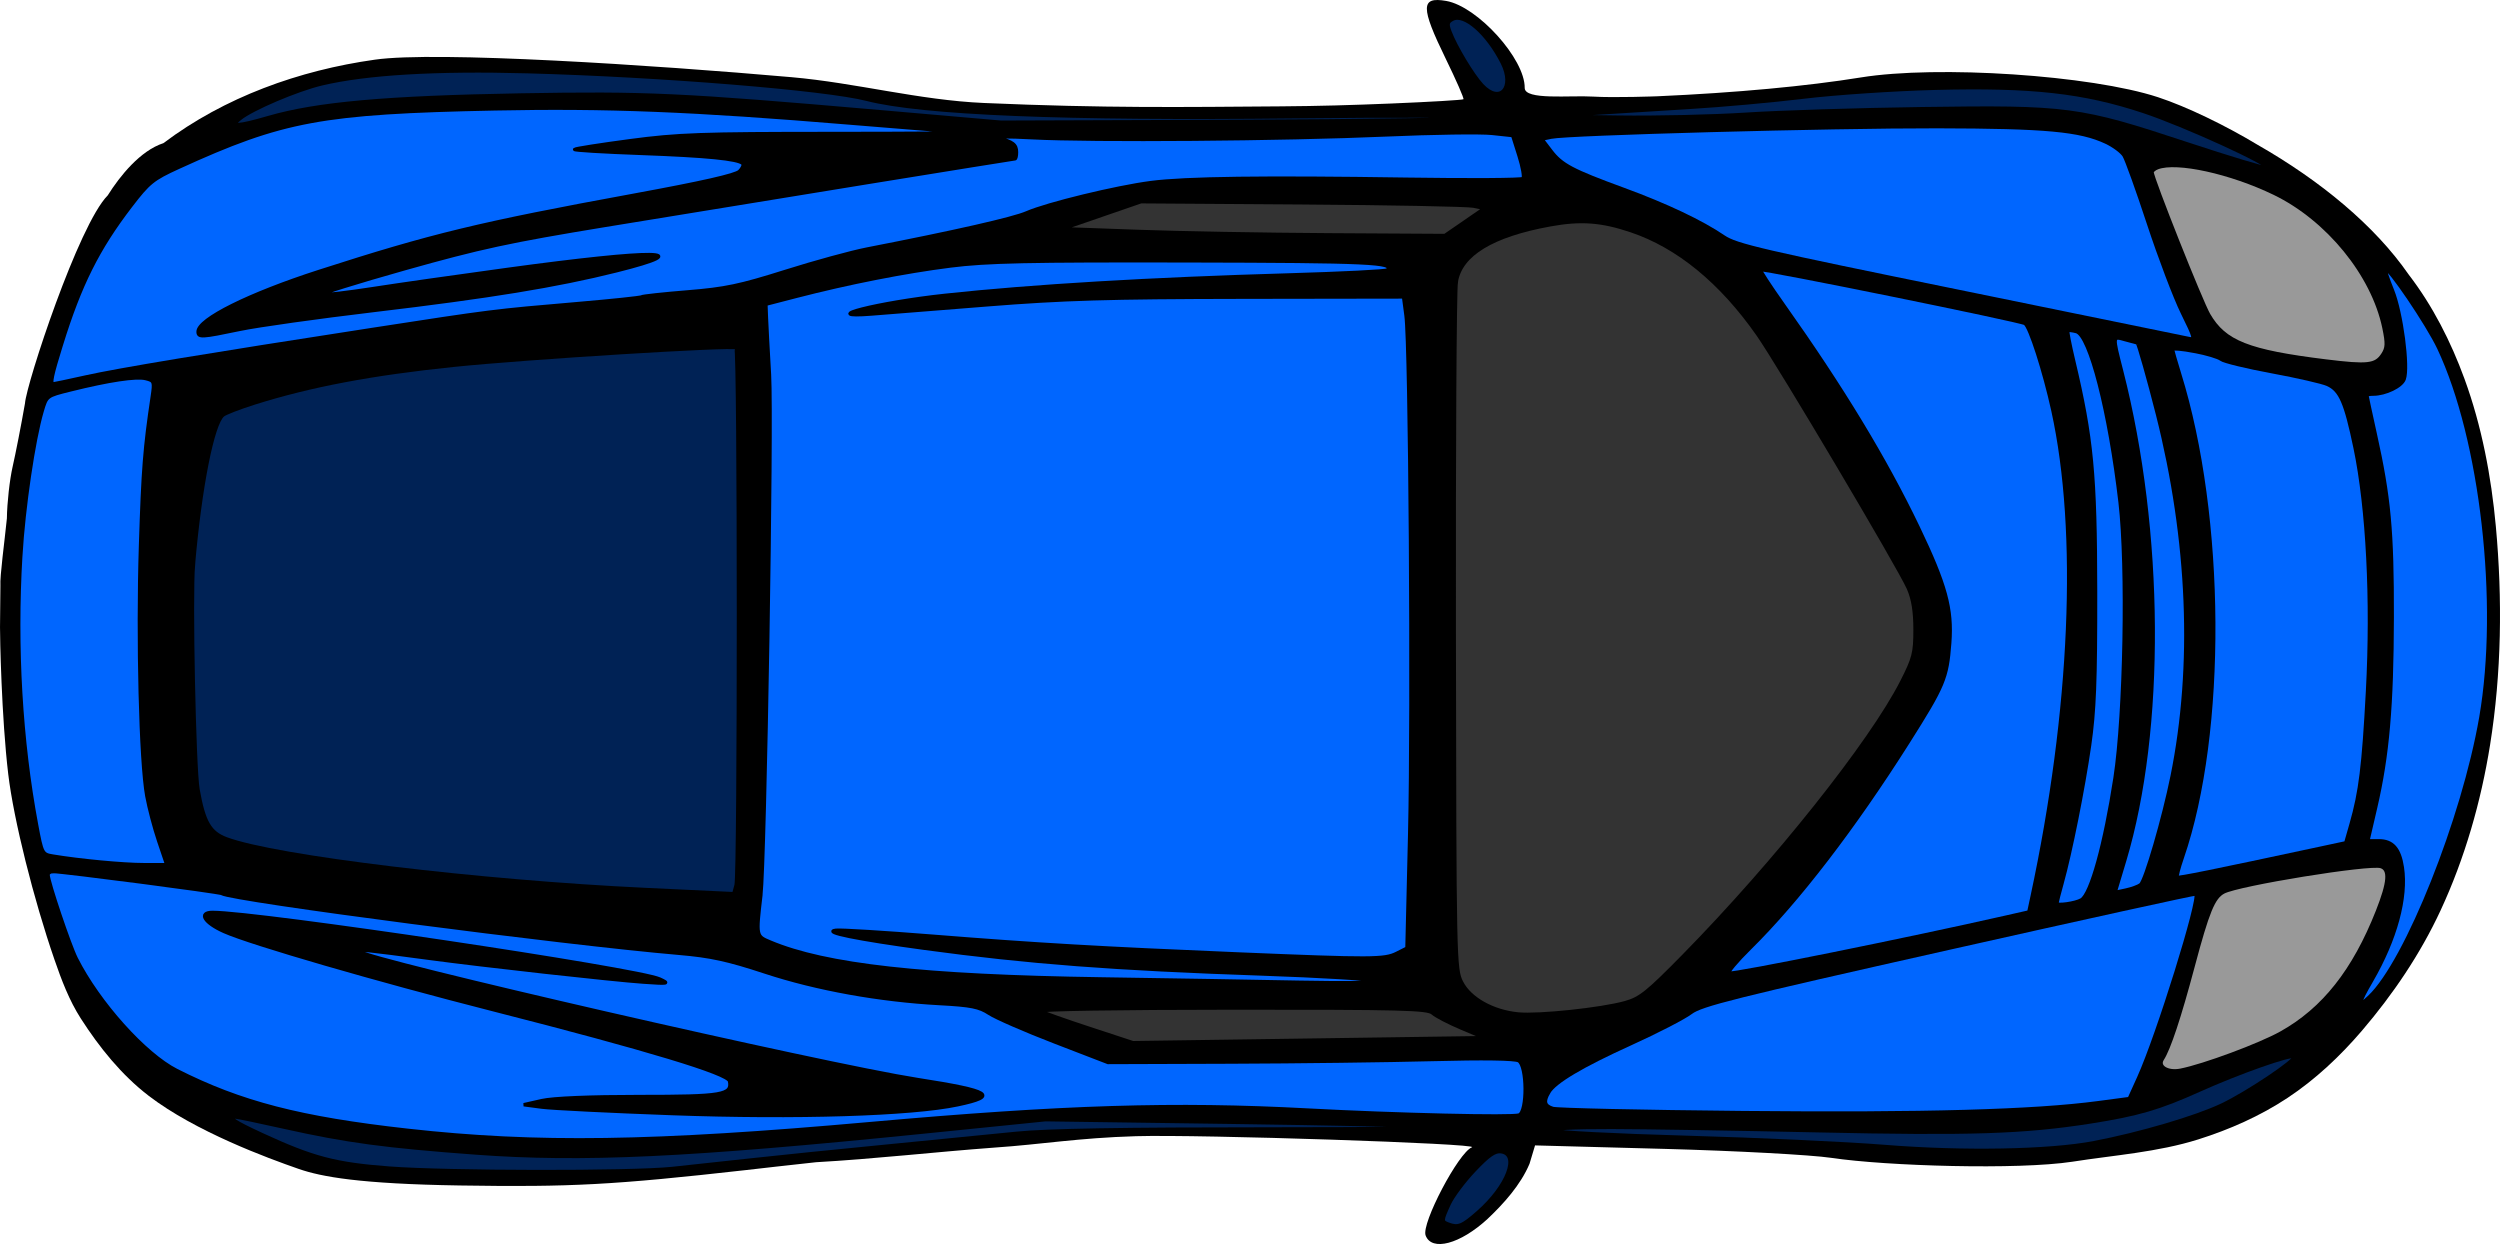
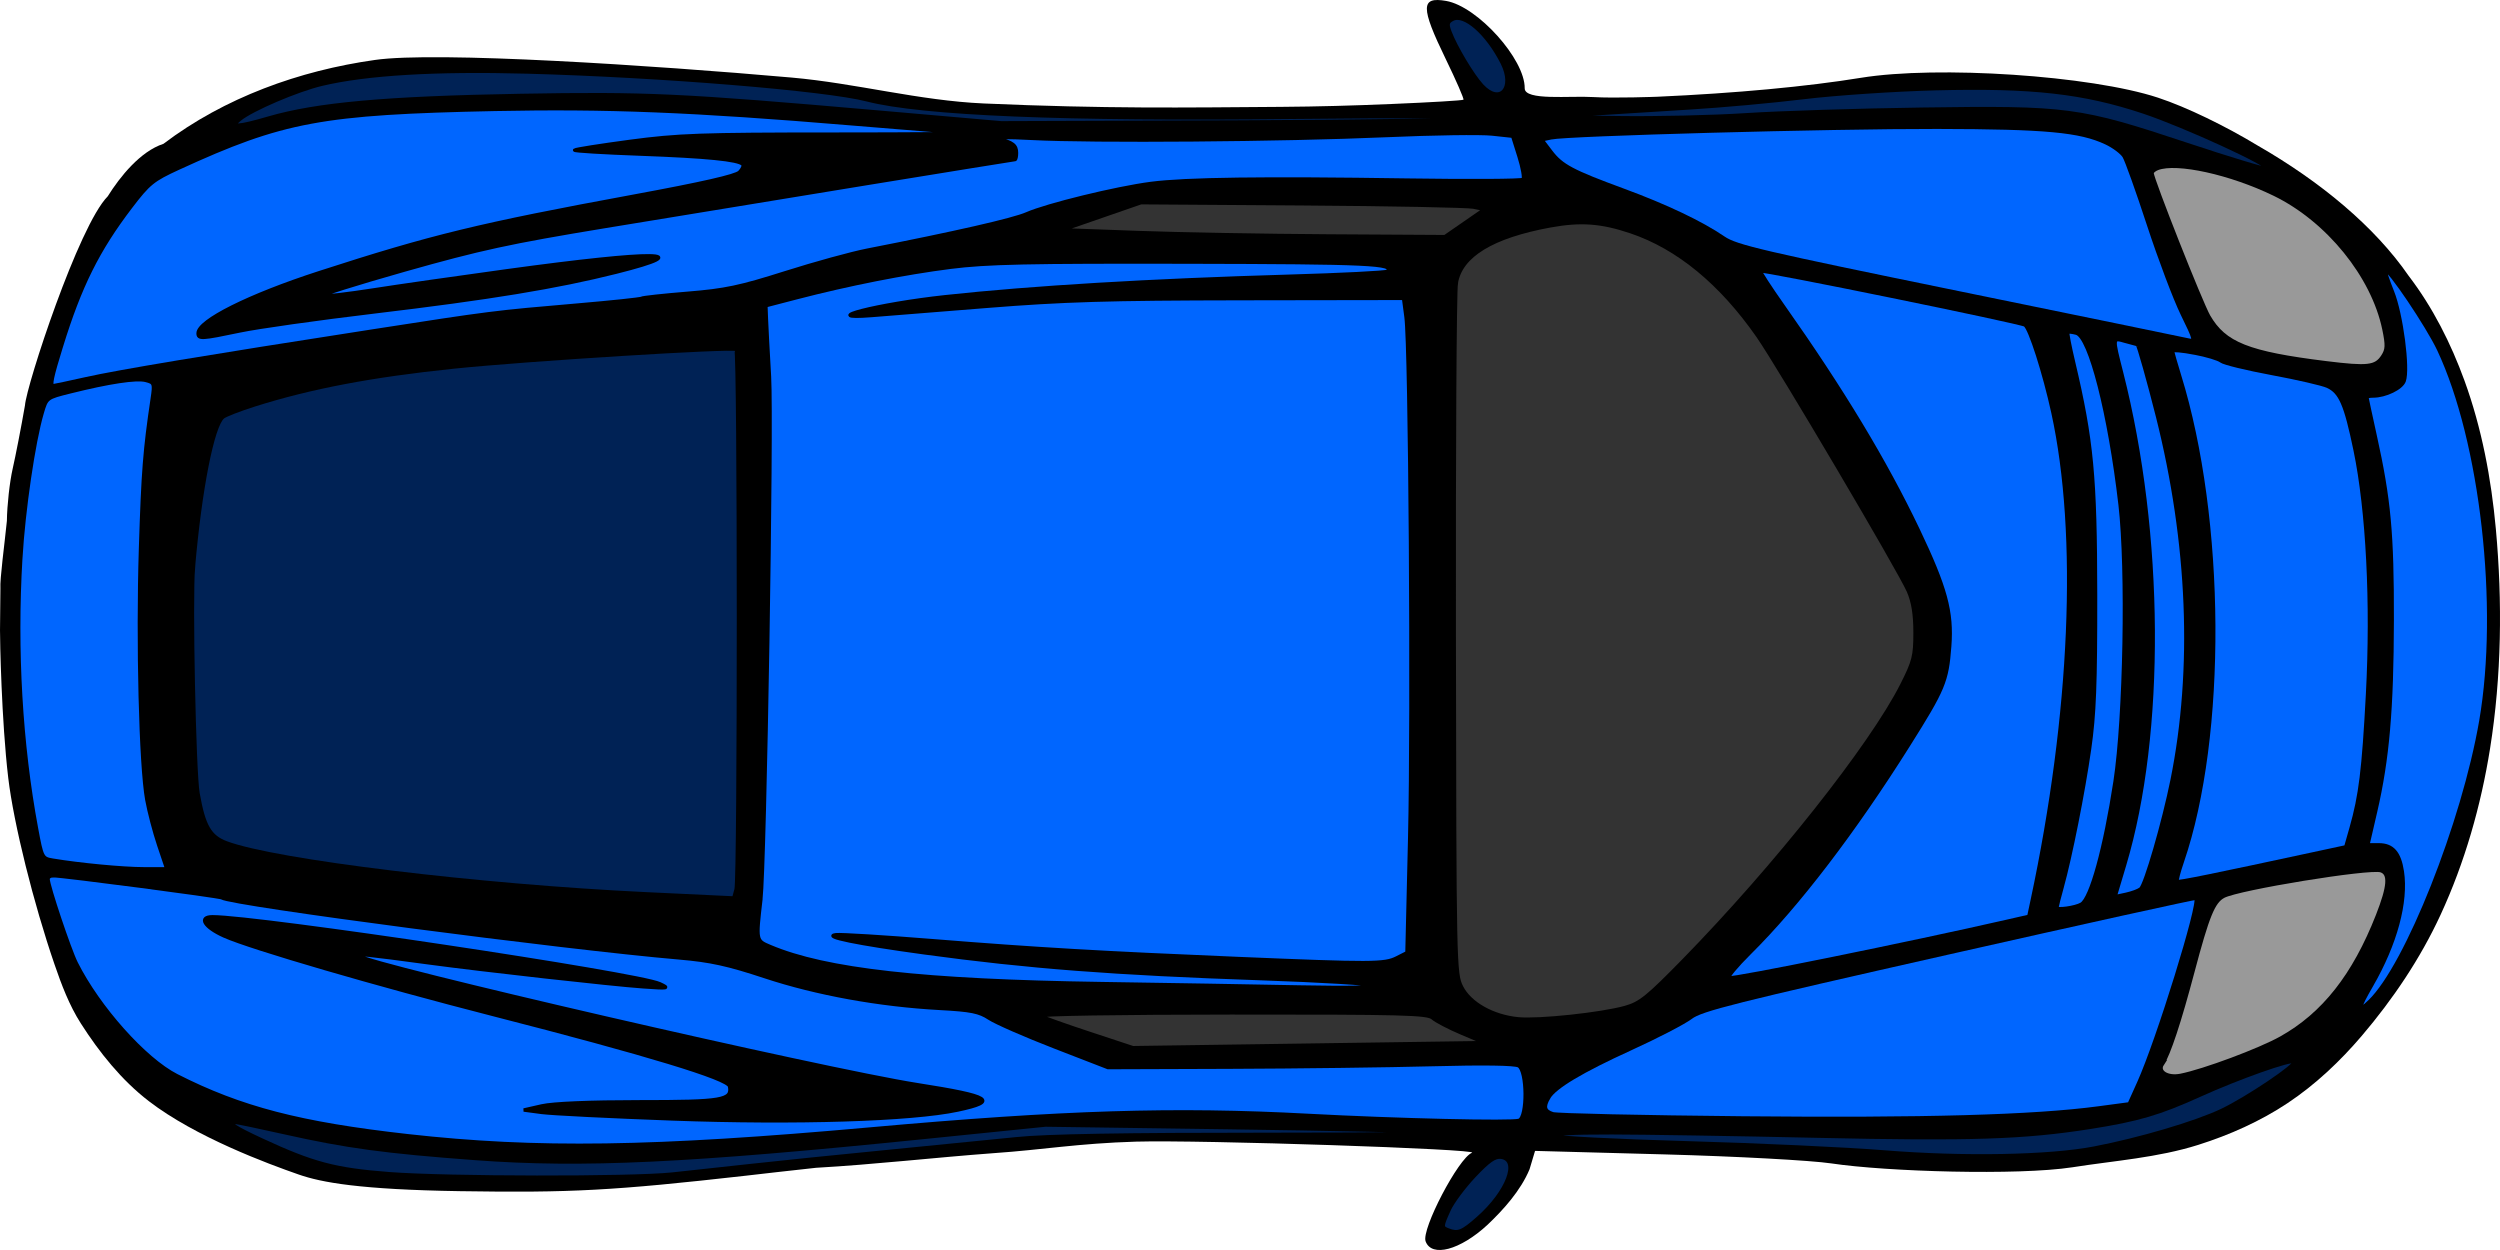
- <svg xmlns="http://www.w3.org/2000/svg" width="442.143" height="220.017" id="svg3397" version="1.1">
+ <svg xmlns="http://www.w3.org/2000/svg" width="100" height="50" id="svg3397" version="1.1">
  <defs id="defs3399" />
-   <g id="layer1" transform="translate(-113.2143,-493.7824)">
-     <g id="g3245" transform="matrix(0,1,-1,0,1065.68,1203.381)">
+   <g id="layer1" transform="translate(-113.2143,-663.7992)">
+     <g id="g3245" transform="matrix(0,0.2272554,-0.2261712,0,328.6346,825.0593)">
      <path id="path2995-4-8-2" d="m -661.041,526.475 c 5.527,-4.255 11.898,-7.479 18.449,-9.873 8.355,-3.053 17.246,-4.733 26.104,-5.546 12.829,-1.176 25.914,-1.012 38.635,1.023 10.067,1.61 20.056,4.471 29.301,8.769 7.687,3.573 14.84,8.414 21.28,13.926 4.472,3.828 8.584,8.2 11.834,13.108 3.206,4.841 5.602,10.256 7.348,15.794 2.269,7.197 2.786,14.865 3.951,22.291 1.461,9.581 0.782,32.787 -0.684,42.618 -0.532,3.569 -1.245,16.818 -1.585,29.443 l -0.617,22.954 3.239,0.974 c 3.769,1.58 7.122,4.632 9.76,7.423 4.462,4.839 5.807,9.889 2.918,10.958 -2.104,0.779 -14.658,-5.82 -15.584,-8.191 -0.649,-1.661 -2.295,48.126 -1.963,59.403 0.301,10.246 1.449,16.676 2.016,25.026 0.802,10.844 2,21.156 2.587,31.561 0.438,4.166 1.184,10.562 1.4,12.49 2.615,23.294 3.023,30.892 2.714,50.536 -0.279,17.706 -1.536,24.462 -2.926,28.47 -1.891,5.452 -6.597,18.26 -12.924,26.522 -3.69,4.819 -8.573,8.739 -13.68,12.019 -3.196,2.052 -6.809,3.415 -10.399,4.655 -10.657,3.682 -24.745,7.22 -32.821,8.181 -10.061,1.197 -24.481,1.469 -25.97,1.455 l -7.358,-0.073 c -1.607,0.12 -7.778,-0.729 -11.899,-1.143 -2.742,-0.033 -6.867,-0.492 -9.167,-1.02 -2.3,-0.528 -7.325,-1.508 -11.167,-2.179 -3.508,-0.252 -31.612,-9.474 -36.799,-14.641 -3.446,-2.159 -7.913,-5.766 -9.234,-9.845 -8.155,-10.819 -12.882,-24.021 -14.763,-37.394 -1.558,-10.816 0.943,-49.19 3.095,-73.676 1.002,-11.403 4.068,-22.601 4.564,-34.037 0.937,-21.623 0.724,-35.03 0.597,-52.546 -0.047,-6.514 -0.22,-12.672 -0.504,-19.537 -0.283,-6.865 -0.623,-12.592 -0.756,-12.728 -0.132,-0.135 -3.36,1.277 -7.173,3.138 -9.138,4.461 -11.003,4.446 -10.212,-0.08 0.972,-5.565 10.256,-13.953 15.374,-13.892 2.223,0.027 1.296,-8.021 1.544,-12.07 0.233,-3.798 -0.056,-11.414 -0.056,-11.414 -0.619,-13.854 -1.778,-26.374 -3.329,-35.959 -2.201,-13.6 -0.402,-40.685 3.489,-52.545 1.678,-5.115 5.037,-12.011 8.388,-17.568 6.379,-11.176 14.314,-20.778 22.983,-26.781 z" style="fill:#000000" />
      <path id="path3029-98" d="m -516.403,678.565 c -1.858,-1.082 -4.688,-5.845 -8.621,-14.508 -2.119,-4.666 -4.582,-9.442 -5.475,-10.612 -1.416,-1.857 -2.867,-7.661 -11.401,-45.627 -5.378,-23.924 -9.698,-43.595 -9.599,-43.713 0.703,-0.839 25.046,6.733 32.474,10.101 l 3.723,1.688 0.724,5.437 c 1.523,11.44 2.062,30.747 1.756,62.898 -0.169,17.746 -0.502,32.876 -0.74,33.622 -0.469,1.471 -1.218,1.659 -2.841,0.713 z" style="fill:#0066ff;fill-opacity:1;fill-rule:evenodd;stroke:#000000;stroke-width:0.603;stroke-linecap:butt;stroke-linejoin:miter;stroke-miterlimit:4;stroke-opacity:1;stroke-dasharray:none;stroke-dashoffset:0" />
      <path id="path3031-5" d="m -685.348,678.134 c -0.63,-2.954 -1.895,-49.477 -1.857,-68.28 0.039,-19.258 0.589,-25.236 2.749,-29.857 0.621,-1.329 1.688,-2.766 2.371,-3.192 0.683,-0.427 6.12,-2.381 12.081,-4.342 5.961,-1.962 13.027,-4.643 15.7,-5.957 4.529,-2.227 4.841,-2.301 4.561,-1.081 -0.165,0.72 -3.895,18.95 -8.288,40.51 -7.117,34.93 -8.172,39.473 -9.687,41.698 -2.663,3.911 -5.623,10.159 -8.388,17.707 -3.329,9.086 -4.311,10.939 -6.809,12.845 l -2.084,1.59 -0.349,-1.639 0,0 z" style="fill:#0066ff;fill-opacity:1;fill-rule:evenodd;stroke:#000000;stroke-width:0.603;stroke-linecap:butt;stroke-linejoin:miter;stroke-miterlimit:4;stroke-opacity:1;stroke-dasharray:none;stroke-dashoffset:0" />
      <path id="path3033-0" d="m -536.168,533.036 c -7.311,-4.246 -14.687,-6.246 -20.039,-5.434 -3.306,0.502 -4.688,1.727 -4.688,4.158 l 0,1.932 -5.88,-1.366 c -9.218,-2.142 -17.983,-2.907 -33.622,-2.938 -15.338,-0.029 -21.272,0.521 -32.497,3.016 -3.61,0.802 -6.664,1.459 -6.785,1.459 -0.121,0 -0.22,-0.502 -0.22,-1.116 0,-2.166 -1.37,-5.006 -2.637,-5.47 -2.151,-0.787 -11.763,0.478 -15.689,2.063 -1.995,0.806 -3.709,1.384 -3.809,1.284 -0.513,-0.513 9.813,-7.507 13.997,-9.481 16.113,-7.602 45.199,-10.918 65.309,-7.445 17.902,3.091 43.121,13.138 49.382,19.673 2.074,2.165 1.335,2.077 -2.821,-0.336 l 0,0 z" style="fill:#0066ff;fill-opacity:1;fill-rule:evenodd;stroke:#000000;stroke-width:0.603;stroke-linecap:butt;stroke-linejoin:miter;stroke-miterlimit:4;stroke-opacity:1;stroke-dasharray:none;stroke-dashoffset:0" />
      <path id="path3035-9" d="m -647.465,564.352 c 0.402,-2.138 1.036,-4.256 1.409,-4.705 0.373,-0.449 1.359,-4.501 2.19,-9.004 0.832,-4.503 1.846,-8.919 2.254,-9.814 1.038,-2.279 3.166,-3.204 11.254,-4.891 10.657,-2.223 26.943,-3.053 42.988,-2.192 13.354,0.717 17.783,1.263 23.486,2.894 l 3.342,0.956 0.991,4.617 c 4.07,18.968 5.295,25.017 5.105,25.207 -0.12,0.12 -1.688,-0.286 -3.484,-0.904 -22.135,-7.611 -60.225,-7.391 -85.587,0.495 -2.156,0.67 -4.091,1.221 -4.299,1.223 -0.208,0.003 -0.05,-1.745 0.352,-3.883 z" style="fill:#0066ff;fill-opacity:1;fill-rule:evenodd;stroke:#000000;stroke-width:0.603;stroke-linecap:butt;stroke-linejoin:miter;stroke-miterlimit:4;stroke-opacity:1;stroke-dasharray:none;stroke-dashoffset:0" />
      <path id="path3037-2" d="m -541.901,642.996 c -8.4,-8.512 -21.297,-18.419 -36.483,-28.023 -9.981,-6.313 -11.271,-6.853 -17.49,-7.323 -6.047,-0.458 -10.293,0.702 -20.505,5.599 -12.026,5.768 -24.576,13.374 -39.364,23.859 -3.275,2.322 -6.045,4.128 -6.156,4.013 -0.309,-0.318 8.965,-45.939 9.509,-46.779 0.583,-0.9 8.439,-3.426 15.445,-4.965 21.466,-4.717 52.989,-3.369 85.799,3.667 l 2.838,0.609 0.915,4.029 c 3.907,17.196 10.173,48.195 9.904,48.999 -0.108,0.323 -2.094,-1.335 -4.414,-3.686 l 0,0 z" style="fill:#0066ff;fill-opacity:1;fill-rule:evenodd;stroke:#000000;stroke-width:0.603;stroke-linecap:butt;stroke-linejoin:miter;stroke-miterlimit:4;stroke-opacity:1;stroke-dasharray:none;stroke-dashoffset:0" />
      <path id="path3039-8" d="m -553.356,587.794 c -5.419,-1.516 -16.734,-3.778 -24.425,-4.882 -6.055,-0.87 -11.396,-1.078 -27.139,-1.061 -20.759,0.023 -27.196,0.636 -40.908,3.892 -2.81,0.667 -5.192,1.129 -5.295,1.026 -0.103,-0.103 -0.031,-0.784 0.16,-1.514 0.627,-2.4 14.208,-5.884 30.193,-7.746 11.397,-1.328 37.368,-0.854 48.733,0.889 11.673,1.79 20.577,4.253 21.589,5.97 0.602,1.023 1.075,4.373 0.609,4.323 -0.275,-0.03 -1.857,-0.434 -3.516,-0.898 l 0,0 z" style="fill:#0066ff;fill-opacity:1;fill-rule:evenodd;stroke:#000000;stroke-width:0.603;stroke-linecap:butt;stroke-linejoin:miter;stroke-miterlimit:4;stroke-opacity:1;stroke-dasharray:none;stroke-dashoffset:0" />
      <path id="path3041-3" d="m -649.507,576.537 c 0.309,-1.076 0.561,-2.006 0.561,-2.068 0,-0.187 6.591,-2.055 12.665,-3.59 22.273,-5.628 44.45,-6.524 63.928,-2.582 7.465,1.511 18.523,4.731 19.217,5.596 0.3,0.374 0.729,1.539 0.954,2.591 l 0.408,1.912 -5.616,-1.684 c -23.147,-6.94 -58.156,-6.722 -86.6,0.541 -6.308,1.611 -6.19,1.626 -5.518,-0.716 z" style="fill:#0066ff;fill-opacity:1;fill-rule:evenodd;stroke:#000000;stroke-width:0.603;stroke-linecap:butt;stroke-linejoin:miter;stroke-miterlimit:4;stroke-opacity:1;stroke-dasharray:none;stroke-dashoffset:0" />
      <path id="path3043-0" d="m -555.467,943.077 c 0,-1.73 3.605,-29.358 3.891,-29.821 1.172,-1.896 8.819,-60.398 10.573,-80.884 0.477,-5.568 1.137,-8.603 3.308,-15.199 3,-9.118 5.008,-20.235 5.583,-30.916 0.298,-5.542 0.586,-6.981 1.748,-8.745 0.765,-1.161 3.029,-6.36 5.031,-11.553 l 3.64,-9.442 -0.075,-21.617 c -0.041,-11.89 -0.245,-27.995 -0.452,-35.79 -0.239,-8.967 -0.158,-14.56 0.22,-15.228 0.847,-1.497 9.032,-1.558 9.602,-0.072 0.442,1.152 -0.04,21.768 -0.872,37.313 -1.264,23.607 -0.657,43.211 2.401,77.497 3.424,38.383 3.721,58.946 1.181,81.719 -2.121,19.02 -4.855,29.575 -10.589,40.891 -2.851,5.627 -11.997,13.826 -19.809,17.76 -2.365,1.191 -13.61,4.975 -14.783,4.975 -0.328,0 -0.596,-0.4 -0.596,-0.89 z m 10.625,-30.273 c 2.12,-4.794 8.526,-26.857 13.804,-47.541 6.944,-27.214 11.286,-41.564 12.654,-41.828 2.435,-0.469 2.72,1.203 2.72,15.981 0,8.691 0.274,15.244 0.721,17.224 l 0.721,3.196 0.421,-3.18 c 0.232,-1.749 0.747,-12.14 1.145,-23.091 0.795,-21.872 0.162,-42.325 -1.562,-50.473 -1.553,-7.337 -2.421,-5.955 -4.453,7.086 -2.589,16.619 -21.147,97.429 -22.7,98.848 -0.414,0.378 -0.238,-1.372 1.233,-12.304 1.323,-9.827 3.841,-32.465 4.227,-37.995 0.317,-4.544 0.286,-4.715 -0.535,-2.941 -1.769,3.824 -11.781,71.007 -11.785,79.082 -10e-4,2.579 1.827,1.465 3.388,-2.063 l 0,0 z" style="fill:#0066ff;fill-opacity:1;fill-rule:evenodd;stroke:#000000;stroke-width:0.603;stroke-linecap:butt;stroke-linejoin:miter;stroke-miterlimit:4;stroke-opacity:1;stroke-dasharray:none;stroke-dashoffset:0" />
      <path id="path3045-9" d="m -648.644,941.612 c -10.624,-3.296 -16.951,-6.458 -24.499,-12.245 -4.214,-3.23 -4.787,-3.939 -6.865,-8.484 -8.443,-18.462 -9.71,-25.313 -10.342,-55.921 -0.407,-19.703 0.206,-35.058 2.504,-62.722 0.813,-9.785 1.563,-19.012 1.667,-20.505 0.104,-1.493 0.192,9.092 0.194,23.521 0.004,23.235 0.15,27.325 1.274,35.774 0.698,5.247 1.389,9.659 1.536,9.805 0.146,0.146 0.461,-5.097 0.699,-11.651 0.426,-11.708 0.975,-17.255 1.788,-18.068 0.226,-0.226 0.852,0.031 1.391,0.57 0.67,0.67 2.009,6.584 4.227,18.66 5.023,27.358 7.051,35.733 13.477,55.674 4.001,12.415 8.476,21.41 10.65,21.41 1.041,0 1.008,-0.578 -0.418,-7.407 -0.665,-3.184 -2.163,-13.826 -3.329,-23.647 -2.436,-20.52 -4.371,-32.359 -7.016,-42.923 -3.738,-14.926 -3.83,-7.017 -0.225,19.397 1.177,8.624 2.699,19.28 3.383,23.681 0.684,4.4 1.157,8.436 1.05,8.968 -0.106,0.532 -2.171,-6.053 -4.589,-14.634 -3.768,-13.375 -4.863,-18.443 -7.666,-35.504 -4.552,-27.698 -11.76,-72.077 -11.76,-72.402 0,-0.149 -0.527,-0.27 -1.171,-0.27 -1.344,0 -1.847,0.654 -2.51,3.264 -0.26,1.024 -0.285,-1.666 -0.054,-5.978 0.572,-10.72 0.305,-44.411 -0.497,-62.7 -0.363,-8.281 -0.485,-16.694 -0.27,-18.696 l 0.39,-3.64 3.586,-1.134 c 1.972,-0.623 3.78,-0.94 4.016,-0.703 0.236,0.237 0.294,9.431 0.128,20.433 -0.385,25.505 -0.205,39.236 0.593,45.387 0.795,6.129 3.773,18.377 5.34,21.958 1.049,2.397 3.389,12.702 6.412,28.234 0.537,2.758 2.32,9.272 3.962,14.474 2.532,8.023 3.081,10.64 3.615,17.243 0.346,4.281 0.745,7.971 0.886,8.199 0.141,0.228 0.672,5.274 1.181,11.214 1.286,15.028 1.306,15.189 4.588,36.43 4.538,29.369 7.096,44.791 8.408,50.682 0.661,2.966 1.201,5.531 1.201,5.701 0,0.56 -1.448,0.258 -6.936,-1.444 l 0,0 z" style="fill:#0066ff;fill-opacity:1;fill-rule:evenodd;stroke:#000000;stroke-width:0.603;stroke-linecap:butt;stroke-linejoin:miter;stroke-miterlimit:4;stroke-opacity:1;stroke-dasharray:none;stroke-dashoffset:0" />
      <path id="path3047-3" d="m -551.245,817.911 c -6.37,-0.737 -83.638,-2.02 -92.069,-1.529 -4.259,0.248 -8.809,0.492 -10.112,0.542 l -2.369,0.091 -1.406,-5.428 c -2.376,-9.174 -4.338,-19.138 -5.363,-27.24 -0.811,-6.41 -0.967,-13.644 -0.906,-42.098 0.069,-31.934 0.278,-36.479 1.623,-35.135 0.212,0.212 0.607,8.065 0.877,17.449 0.703,24.423 1.941,45.274 3.61,60.788 1.272,11.821 4.073,22.842 3.292,12.953 -0.183,-2.315 -0.916,-11.536 -1.629,-20.492 -1.066,-13.388 -1.305,-21.377 -1.343,-44.93 l -0.046,-28.647 3.317,-0.441 c 5.387,-0.715 69.77,-1.169 91.663,-0.645 l 20.196,0.483 0.912,1.809 c 1.091,2.165 1.1,4.36 0.117,28.044 -1.009,24.309 -1.665,35.609 -3.133,53.959 -0.689,8.614 -1.165,16.349 -1.057,17.188 0.311,2.421 1.564,-3.748 3.181,-15.662 2.496,-18.385 3.649,-33.505 4.541,-59.522 0.36,-10.517 0.903,-19.542 1.206,-20.056 0.337,-0.573 0.441,4.554 0.268,13.238 -0.155,7.795 -0.422,23.551 -0.592,35.013 -0.469,31.557 -2.388,48.797 -6.525,58.617 -1.056,2.508 -0.975,2.491 -8.251,1.649 l 0,0 z" style="fill:#0066ff;fill-opacity:1;fill-rule:evenodd;stroke:#000000;stroke-width:0.603;stroke-linecap:butt;stroke-linejoin:miter;stroke-miterlimit:4;stroke-opacity:1;stroke-dasharray:none;stroke-dashoffset:0" />
      <path id="path3049-39" d="m -611.328,948.793 c -8.525,-0.508 -20.454,-2.269 -25.556,-3.772 -2.714,-0.8 -2.714,-0.8 -3.758,-4.998 -1.705,-6.857 -2.425,-11.652 -2.004,-13.33 0.377,-1.503 0.529,-1.558 3.23,-1.156 9.09,1.352 12.683,1.635 26.354,2.074 16.468,0.528 38.199,-0.019 44.221,-1.113 2.098,-0.381 5.694,-1.329 7.991,-2.106 l 4.177,-1.413 0,4.027 c 0,3.669 -0.728,11.387 -1.521,16.136 -0.309,1.851 -0.419,1.907 -5.579,2.873 -14.848,2.779 -31.369,3.744 -47.555,2.78 l 0,0 z" style="fill:#0066ff;fill-opacity:1;fill-rule:evenodd;stroke:#000000;stroke-width:0.603;stroke-linecap:butt;stroke-linejoin:miter;stroke-miterlimit:4;stroke-opacity:1;stroke-dasharray:none;stroke-dashoffset:0" />
      <path id="path3051-2" d="m -688.606,910.043 c -1.751,-2.175 -5.141,-10.134 -6.17,-14.488 -1.868,-7.903 -2.595,-20.162 -2.154,-36.322 0.647,-23.718 3.01,-52.743 4.891,-60.081 2.506,-9.772 3.536,-34.933 3.084,-75.313 -0.218,-19.44 -0.151,-33.092 0.158,-32.567 0.293,0.498 0.597,19.631 0.676,42.518 l 0.144,41.613 -1.86,21.41 c -3.07,35.338 -3.349,41.336 -2.958,63.626 0.416,23.764 1.509,35.983 3.982,44.516 1.587,5.477 1.644,6.873 0.206,5.089 l 0,0 z" style="fill:#002255;fill-opacity:1;fill-rule:evenodd;stroke:#000000;stroke-width:0.603;stroke-linecap:butt;stroke-linejoin:miter;stroke-miterlimit:4;stroke-opacity:1;stroke-dasharray:none;stroke-dashoffset:0" />
      <path id="path3053-8" d="m -512.044,910.82 c 0,-0.319 0.805,-4.186 1.789,-8.594 2.472,-11.074 3.386,-17.859 4.569,-33.899 1.391,-18.87 0.522,-37.367 -3.726,-79.355 l -2.166,-21.41 0.45,-32.265 c 0.248,-17.746 0.618,-35.115 0.822,-38.598 0.205,-3.483 0.372,10.494 0.372,31.059 0,26.13 0.233,39.662 0.775,44.93 0.426,4.146 1.445,14.459 2.264,22.918 0.819,8.458 1.926,19.314 2.458,24.124 0.533,4.81 1.208,11.052 1.5,13.871 0.762,7.341 0.716,39.741 -0.071,50.057 -0.729,9.56 -1.762,13.471 -5.953,22.542 -2.216,4.797 -3.083,6.097 -3.083,4.621 z" style="fill:#002255;fill-opacity:1;fill-rule:evenodd;stroke:#000000;stroke-width:0.603;stroke-linecap:butt;stroke-linejoin:miter;stroke-miterlimit:4;stroke-opacity:1;stroke-dasharray:none;stroke-dashoffset:0" />
      <path id="path3055-5" d="m -496.665,696.177 c -1.327,-0.604 -3.996,-2.598 -5.932,-4.431 -2.697,-2.553 -3.473,-3.668 -3.317,-4.769 0.466,-3.294 6.105,-1.151 10.698,4.067 2.489,2.827 2.777,3.554 2.106,5.303 -0.455,1.185 -0.59,1.179 -3.554,-0.171 z" style="fill:#002255;fill-opacity:1;fill-rule:evenodd;stroke:#000000;stroke-width:0.603;stroke-linecap:butt;stroke-linejoin:miter;stroke-miterlimit:4;stroke-opacity:1;stroke-dasharray:none;stroke-dashoffset:0" />
      <path id="path3057-3" d="m -510.219,667.72 c 0.009,-5.788 0.276,-22.33 0.595,-36.758 0.595,-26.984 0.288,-36.461 -1.566,-48.247 -1.317,-8.375 -2.409,-12.112 -5.623,-19.245 -3.123,-6.931 -6.399,-16.224 -5.897,-16.727 0.523,-0.523 6.403,8.253 8.546,12.753 2.19,4.6 5.114,14.53 6.659,22.616 1.519,7.951 1.794,23.139 0.671,37.09 -0.534,6.634 -1.26,22.375 -1.614,34.979 -0.355,12.66 -0.899,23.174 -1.214,23.49 -0.359,0.361 -0.565,-3.327 -0.555,-9.951 l 0,0 z" style="fill:#002255;fill-opacity:1;fill-rule:evenodd;stroke:#000000;stroke-width:0.603;stroke-linecap:butt;stroke-linejoin:miter;stroke-miterlimit:4;stroke-opacity:1;stroke-dasharray:none;stroke-dashoffset:0" />
      <path id="path3059-3" d="m -689.529,671.067 c -0.263,-3.98 -0.751,-11.825 -1.086,-17.432 -0.334,-5.607 -1.155,-14.699 -1.823,-20.204 -0.668,-5.505 -1.369,-15.979 -1.556,-23.277 -0.437,-17.02 0.585,-26.181 4.105,-36.789 2.387,-7.194 9.353,-22.443 9.971,-21.825 0.178,0.178 -1.74,6.561 -4.262,14.185 -6.296,19.036 -6.557,21.01 -6.193,46.841 0.159,11.278 0.6,25.255 0.98,31.059 0.38,5.805 0.612,15.982 0.516,22.616 l -0.174,12.062 -0.477,-7.237 z" style="fill:#002255;fill-opacity:1;fill-rule:evenodd;stroke:#000000;stroke-width:0.603;stroke-linecap:butt;stroke-linejoin:miter;stroke-miterlimit:4;stroke-opacity:1;stroke-dasharray:none;stroke-dashoffset:0" />
      <path id="path3061-3" d="m -706.195,695.577 c -1.106,-2.066 2.467,-6.154 7.684,-8.794 4.456,-2.254 7.398,0.41 3.966,3.591 -1.791,1.66 -6.777,4.655 -9.423,5.661 -1.369,0.52 -1.746,0.443 -2.227,-0.457 z" style="fill:#002255;fill-opacity:1;fill-rule:evenodd;stroke:#000000;stroke-width:0.603;stroke-linecap:butt;stroke-linejoin:miter;stroke-miterlimit:4;stroke-opacity:1;stroke-dasharray:none;stroke-dashoffset:0" />
      <path id="path3063-40" d="m -609.745,918.266 c -13.743,-1.195 -24.918,-3.408 -26.434,-5.236 -0.355,-0.428 -1.326,-2.938 -2.157,-5.577 -3.117,-9.894 -5.174,-20.758 -6.666,-35.208 -1.334,-12.916 -3.594,-49.448 -3.091,-49.951 0.568,-0.567 92.97,-0.581 95.042,-0.014 l 1.511,0.413 -0.734,15.555 c -1.395,29.573 -5.725,65.422 -8.957,74.151 -1.094,2.955 -2.944,4.025 -8.73,5.049 -3.777,0.669 -34.285,1.295 -39.786,0.816 l 0,0 z" style="fill:#002255;fill-opacity:1;fill-rule:evenodd;stroke:#000000;stroke-width:0.603;stroke-linecap:butt;stroke-linejoin:miter;stroke-miterlimit:4;stroke-opacity:1;stroke-dasharray:none;stroke-dashoffset:0" />
      <path id="path3065-6" d="m -659.768,694.918 c -4.834,-0.798 -8.22,-6.378 -10.082,-16.614 -0.984,-5.409 -0.716,-9.073 1.049,-14.312 2.787,-8.273 9.015,-15.881 18.351,-22.417 5.334,-3.734 41.305,-25.066 44.907,-26.631 1.889,-0.821 4.068,-1.171 7.293,-1.171 4.146,0 5.051,0.23 9.205,2.338 10.695,5.429 32.031,22.412 48.526,38.627 6.467,6.357 7.516,7.666 8.252,10.298 1.182,4.226 2.351,15.286 2.001,18.929 -0.431,4.49 -2.71,8.553 -5.619,10.019 -2.341,1.18 -3.681,1.208 -61.798,1.291 -32.673,0.047 -60.611,-0.114 -62.085,-0.358 l 0,0 z" style="fill:#333333;fill-opacity:1;fill-rule:evenodd;stroke:#000000;stroke-width:0.603;stroke-linecap:butt;stroke-linejoin:miter;stroke-miterlimit:4;stroke-opacity:1;stroke-dasharray:none;stroke-dashoffset:0" />
      <path id="path3067-06" d="m -671.538,757.611 -2.389,-6.936 0.194,-28.451 c 0.107,-15.648 0.371,-29.314 0.587,-30.369 l 0.392,-1.917 2.406,3.495 2.406,3.495 -0.122,20.541 c -0.067,11.297 -0.338,26.511 -0.603,33.809 l -0.481,13.268 -2.389,-6.936 z" style="fill:#333333;fill-opacity:1;fill-rule:evenodd;stroke:#000000;stroke-width:0.603;stroke-linecap:butt;stroke-linejoin:miter;stroke-miterlimit:4;stroke-opacity:1;stroke-dasharray:none;stroke-dashoffset:0" />
      <path id="path3069-5" d="m -531.324,734.741 c -0.016,-30.348 0.097,-34.757 0.91,-35.656 0.511,-0.564 1.695,-2.842 2.631,-5.061 l 1.703,-4.035 0.446,31.057 0.446,31.057 -2.539,7.73 c -1.396,4.251 -2.773,8.137 -3.059,8.635 -0.295,0.514 -0.528,-14.04 -0.538,-33.726 z" style="fill:#333333;fill-opacity:1;fill-rule:evenodd;stroke:#000000;stroke-width:0.603;stroke-linecap:butt;stroke-linejoin:miter;stroke-miterlimit:4;stroke-opacity:1;stroke-dasharray:none;stroke-dashoffset:0" />
      <path id="path3071-3" d="m -522.296,570.041 c -1.808,-1.178 -7.425,-3.04 -16.3,-5.404 -9.819,-2.616 -12.276,-3.62 -13.234,-5.41 -1.405,-2.626 -5.168,-25.8 -4.521,-27.84 0.509,-1.604 2.753,-1.434 7.903,0.598 10.546,4.162 17.354,9.551 21.541,17.052 2.127,3.81 5.793,13.693 6.593,17.771 0.454,2.317 -0.642,4.105 -1.983,3.232 l 0,0 z" style="fill:#999999;fill-opacity:1;fill-rule:evenodd;stroke:#000000;stroke-width:0.603;stroke-linecap:butt;stroke-linejoin:miter;stroke-miterlimit:4;stroke-opacity:1;stroke-dasharray:none;stroke-dashoffset:0" />
      <path id="path3073-2" d="m -679.941,570.905 c -1.304,-3.397 0.789,-12.946 4.532,-20.678 4.562,-9.424 14.385,-17.434 23.772,-19.383 2.817,-0.585 3.58,-0.55 4.755,0.22 1.892,1.24 2.051,2.639 1.139,10.037 -1.698,13.769 -3.338,17.924 -8.186,20.742 -2.305,1.34 -24.137,10.015 -25.204,10.015 -0.243,0 -0.606,-0.429 -0.808,-0.954 z" style="fill:#999999;fill-opacity:1;fill-rule:evenodd;stroke:#000000;stroke-width:0.603;stroke-linecap:butt;stroke-linejoin:miter;stroke-miterlimit:4;stroke-opacity:1;stroke-dasharray:none;stroke-dashoffset:0" />
    </g>
  </g>
</svg>
